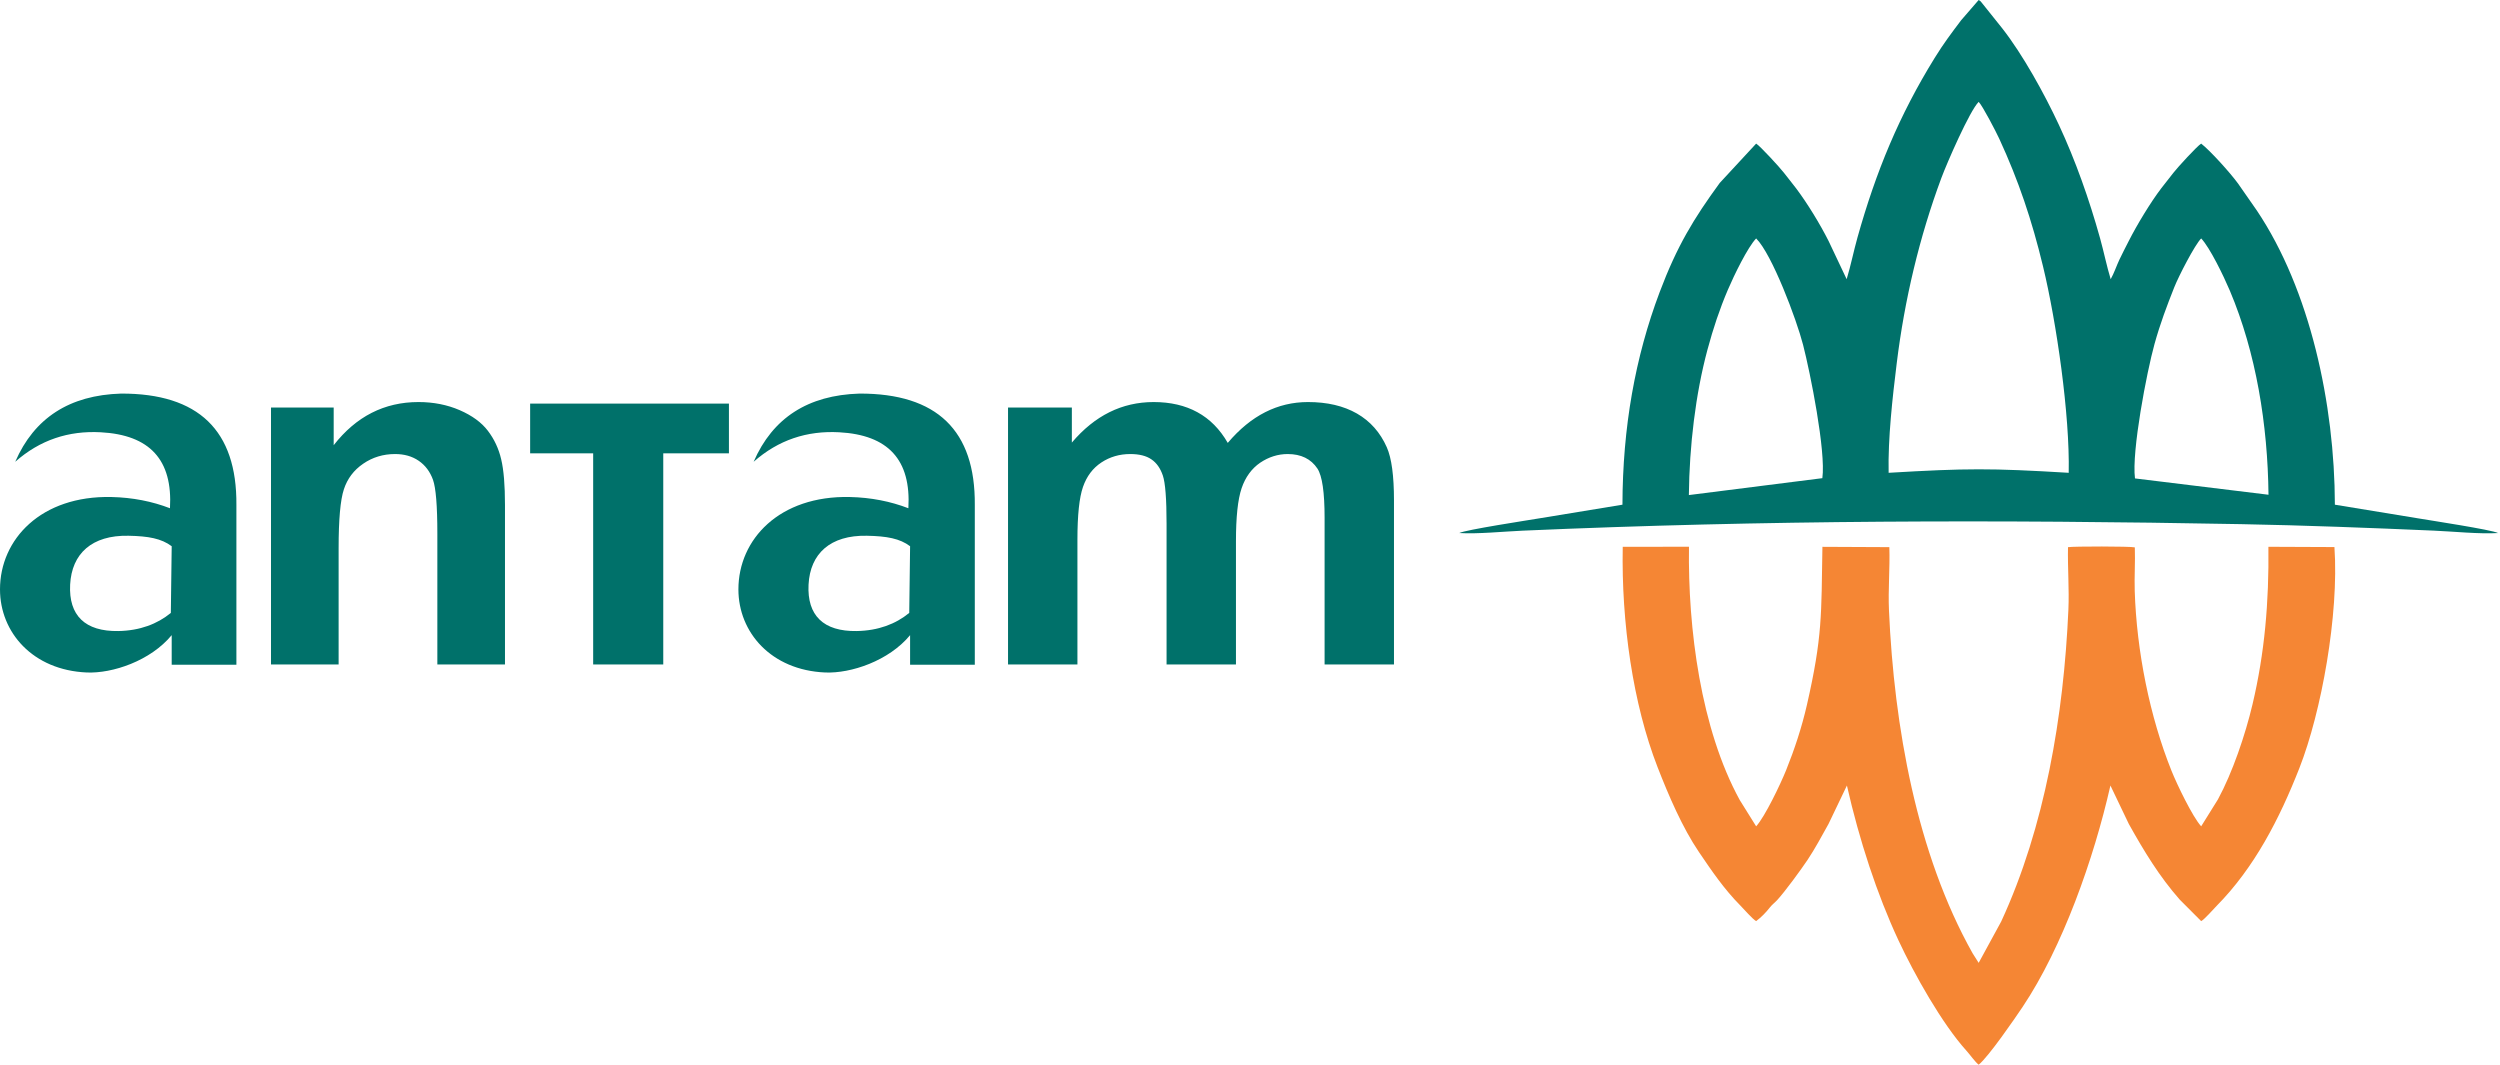
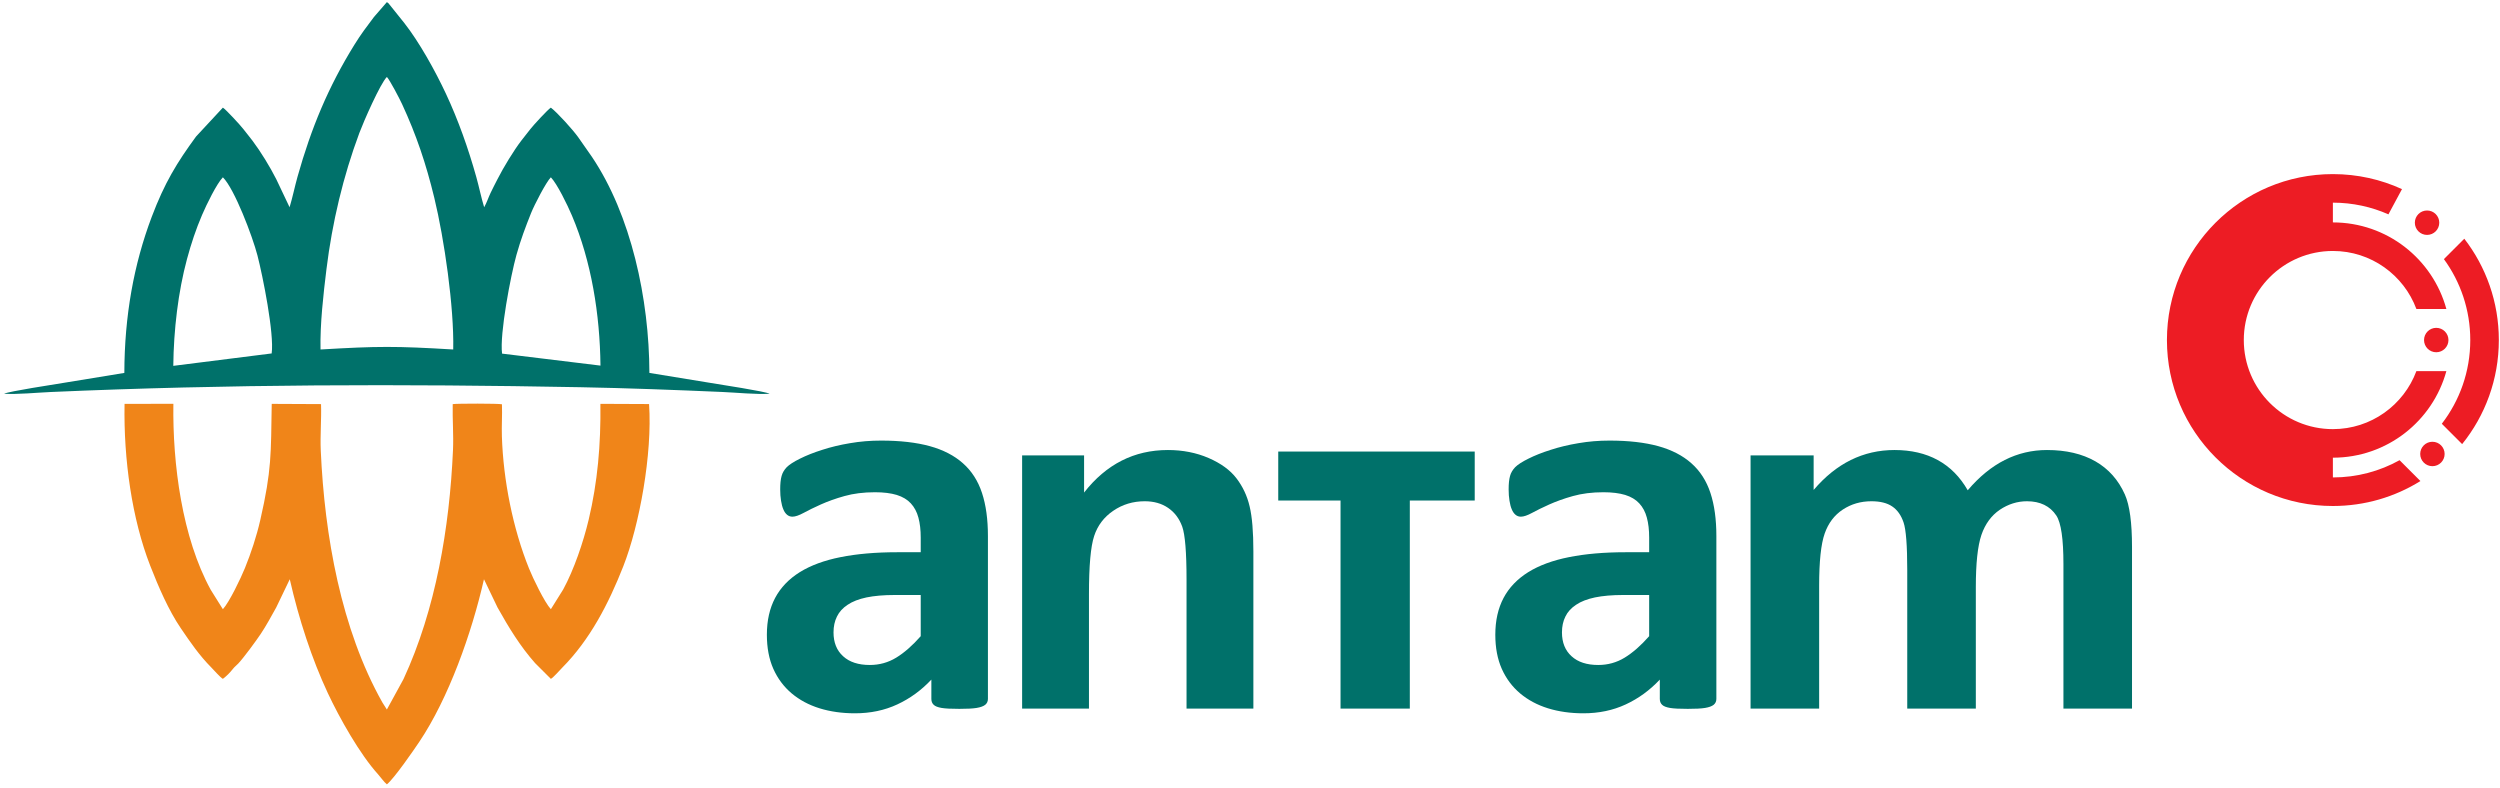
- <svg xmlns="http://www.w3.org/2000/svg" width="479" height="204" viewBox="0 0 479 204" fill="none">
-   <path fill-rule="evenodd" clip-rule="evenodd" d="M409.062 91.666C408.392 86.53 411.318 71.249 412.804 65.913C413.912 61.933 415.155 58.661 416.585 55.05C417.44 52.892 420.536 46.887 421.746 45.684C423.384 47.391 426.031 52.84 427.226 55.663C432.281 67.602 434.498 81.397 434.645 94.793L409.062 91.666ZM323.587 94.855C323.682 85.492 324.859 75.522 327.146 67.016C328.254 62.899 329.485 59.215 331.054 55.533C332.255 52.713 334.864 47.367 336.478 45.684C339.511 48.697 344.203 61.156 345.468 66.063C346.845 71.409 349.868 86.496 349.162 91.618L323.587 94.855ZM361.861 90.589C361.72 83.989 362.608 76.137 363.408 69.635C364.91 57.414 367.764 45.403 371.96 34.115C373.052 31.177 377.382 21.258 379.113 19.516C379.858 20.266 382.41 25.178 383.059 26.585C386.762 34.61 389.288 42.115 391.443 51.038C394.033 61.763 396.603 79.538 396.364 90.589C381.377 89.689 376.831 89.708 361.861 90.589ZM353.819 53.494L350.363 46.188C348.706 42.9 346.32 39.006 344.19 36.158C343.368 35.059 342.554 34.097 341.773 33.072C341.064 32.144 337.24 27.963 336.478 27.515L329.502 35.054C324.52 41.879 321.324 47.124 317.986 55.986C313.311 68.397 310.895 81.862 310.862 96.699L295.212 99.27C292.811 99.677 280.767 101.505 279.594 102.131C283.092 102.345 288.088 101.837 291.719 101.677C338.155 99.638 382.863 99.554 429.385 100.426C441.581 100.655 454.12 101.136 466.337 101.67C470.02 101.831 475.085 102.348 478.63 102.131C477.45 101.501 465.542 99.698 463.16 99.291L447.363 96.699C447.319 77.404 442.605 55.545 432.427 40.358L428.804 35.158C427.361 33.17 423.502 28.877 421.746 27.515C420.985 27.963 417.161 32.144 416.452 33.072C415.69 34.071 414.959 34.95 414.115 36.054C412.092 38.695 409.413 43.125 407.863 46.189C407.242 47.415 406.641 48.558 406.078 49.748C405.511 50.946 405.068 52.329 404.406 53.494C403.647 50.994 403.081 48.188 402.376 45.658C400.3 38.209 397.667 30.749 394.479 23.912C391.691 17.932 387.565 10.462 383.647 5.451L379.817 0.663C379.439 0.197 379.583 0.297 379.113 0L375.758 3.874C373.873 6.371 372.382 8.348 370.677 11.108C363.894 22.092 359.454 32.797 355.889 45.515C355.163 48.106 354.594 50.943 353.819 53.494Z" fill="#00716A" />
-   <path fill-rule="evenodd" clip-rule="evenodd" d="M336.478 176.485C337.508 175.686 338.204 175 339.123 173.846C339.581 173.271 339.962 173.043 340.491 172.474C341.942 170.915 345.09 166.608 346.339 164.737C347.74 162.637 349.008 160.265 350.342 157.871L353.869 150.505C356.231 160.947 359.635 171.352 363.749 180.176C366.768 186.651 372.093 196.15 376.8 201.353C377.481 202.105 378.39 203.425 379.113 204C381 202.498 386.136 195.01 387.52 192.942C395.163 181.528 401.169 164.591 404.356 150.505L407.883 157.871C410.818 163.128 413.752 167.959 417.648 172.378L421.746 176.485C422.401 176.145 424.037 174.244 424.683 173.59C431.904 166.293 436.74 156.922 440.577 147.131C444.767 136.442 448.165 117.795 447.279 104.819L434.626 104.764C434.752 115.394 433.902 125.144 431.581 134.955C430.193 140.818 427.745 148.033 424.954 153.169L421.746 158.322C420.089 156.503 417.11 150.299 416.064 147.694C411.878 137.267 409.382 124.746 409.014 113.241C408.925 110.483 409.13 107.693 409.032 104.877C408.19 104.66 397.339 104.661 396.229 104.836C396.145 108.873 396.481 112.816 396.304 116.816C395.407 137.082 391.812 158.422 383.431 176.559L379.113 184.483L377.943 182.635C367.204 163.514 362.915 139.129 361.929 116.99C361.746 112.89 362.129 108.931 361.999 104.833L349.177 104.772C348.956 117.836 349.2 121.921 346.208 135.049C345.218 139.388 343.793 143.668 342.221 147.568C341.157 150.206 338.156 156.499 336.478 158.322L333.335 153.288C325.865 139.652 323.384 120.427 323.609 104.753L310.917 104.772C310.646 119.281 312.858 134.834 317.595 146.999C319.732 152.484 322.35 158.579 325.524 163.261C328.014 166.934 330.358 170.376 333.451 173.499C334.101 174.156 335.829 176.147 336.478 176.485Z" fill="#F58634" />
-   <path fill-rule="evenodd" clip-rule="evenodd" d="M19.293 82.822C28.68 83.322 33.109 88.077 32.567 97.379C29.166 96.069 25.429 95.32 21.354 95.228C7.878 94.922 0 103.311 0 112.927C0 121.158 6.266 128.398 16.613 128.848C21.553 129.063 28.839 126.619 32.896 121.694V127.369C37.028 127.356 41.161 127.356 45.294 127.369V96.748C45.412 82.481 38.047 75.368 23.198 75.41C13.329 75.71 6.569 80.066 2.916 88.477C7.675 84.282 13.128 82.494 19.293 82.822ZM160.772 82.822C170.159 83.322 174.588 88.077 174.045 97.379C170.645 96.069 166.908 95.32 162.833 95.228C149.357 94.922 141.479 103.311 141.479 112.927C141.479 121.158 147.744 128.398 158.092 128.848C163.032 129.063 170.317 126.619 174.374 121.694V127.369C178.507 127.356 182.64 127.356 186.772 127.369V96.748C186.891 82.481 179.526 75.368 164.677 75.41C154.808 75.71 148.047 80.066 144.395 88.477C149.153 84.282 154.607 82.494 160.772 82.822ZM174.375 104.656L174.211 117.433C171.634 119.553 168.286 120.837 164.152 120.907C157.774 121.015 154.618 117.921 154.918 112.016C155.22 106.068 159.086 102.514 166.09 102.65C169.918 102.724 172.394 103.171 174.375 104.656ZM193.139 78.077H205.367V84.797C209.75 79.626 214.975 77.033 221.04 77.033C224.258 77.033 227.056 77.681 229.418 78.978C231.795 80.275 233.736 82.236 235.24 84.86C237.456 82.236 239.85 80.275 242.406 78.978C244.961 77.681 247.694 77.033 250.606 77.033C254.294 77.033 257.415 77.761 259.987 79.231C262.542 80.702 264.451 82.852 265.712 85.699C266.634 87.786 267.087 91.185 267.087 95.882V127.317H253.792V99.218C253.792 94.332 253.339 91.185 252.417 89.778C251.188 87.928 249.28 86.995 246.724 86.995C244.864 86.995 243.101 87.549 241.451 88.656C239.818 89.778 238.621 91.407 237.893 93.542C237.165 95.692 236.809 99.076 236.809 103.709V127.317H223.514V100.373C223.514 95.597 223.272 92.498 222.803 91.122C222.334 89.731 221.606 88.687 220.603 88.007C219.616 87.327 218.258 86.995 216.56 86.995C214.506 86.995 212.662 87.533 211.028 88.608C209.378 89.699 208.214 91.249 207.502 93.289C206.79 95.329 206.435 98.712 206.435 103.424V127.317H193.139V78.077ZM113.65 127.317V86.853H101.575V77.33H139.663V86.853H127.081V127.317H113.65ZM96.754 127.317H83.796V102.223C83.796 96.91 83.512 93.478 82.961 91.929C82.393 90.363 81.495 89.162 80.234 88.292C78.972 87.422 77.459 86.995 75.694 86.995C73.424 86.995 71.39 87.612 69.594 88.845C67.781 90.079 66.551 91.723 65.889 93.747C65.211 95.787 64.88 99.55 64.88 105.053V127.317H51.923V78.077H63.934V85.303C68.238 79.785 73.644 77.033 80.186 77.033C83.055 77.033 85.688 77.555 88.068 78.583C90.464 79.626 92.261 80.939 93.475 82.536C94.704 84.149 95.555 85.968 96.028 88.007C96.517 90.047 96.754 92.957 96.754 96.752V127.317ZM32.897 104.656L32.732 117.433C30.156 119.553 26.807 120.837 22.673 120.907C16.295 121.015 13.139 117.921 13.439 112.016C13.741 106.068 17.608 102.514 24.611 102.65C28.439 102.724 30.915 103.171 32.897 104.656Z" fill="#00716A" />
+ <svg xmlns="http://www.w3.org/2000/svg" width="603" height="190" viewBox="0 0 603 190" fill="none">
+   <path fill-rule="evenodd" clip-rule="evenodd" d="M121.099 85.292C120.478 80.543 123.192 66.41 124.571 61.474C125.599 57.794 126.752 54.767 128.079 51.428C128.872 49.432 131.745 43.878 132.868 42.766C134.386 44.345 136.843 49.383 137.952 51.994C142.641 63.037 144.698 75.796 144.834 88.185L121.099 85.292ZM41.798 88.243C41.887 79.582 42.978 70.362 45.1 62.495C46.128 58.687 47.27 55.279 48.726 51.874C49.84 49.267 52.261 44.322 53.758 42.766C56.572 45.552 60.926 57.075 62.099 61.613C63.377 66.557 66.181 80.512 65.526 85.249L41.798 88.243ZM77.308 84.297C77.177 78.192 78.001 70.93 78.743 64.917C80.137 53.614 82.784 42.505 86.677 32.066C87.69 29.349 91.708 20.174 93.313 18.563C94.005 19.257 96.372 23.8 96.975 25.101C100.41 32.523 102.754 39.465 104.753 47.717C107.156 57.636 109.54 74.076 109.318 84.297C95.414 83.465 91.197 83.482 77.308 84.297ZM69.846 49.989L66.64 43.231C65.103 40.19 62.889 36.589 60.913 33.955C60.151 32.938 59.396 32.049 58.67 31.101C58.013 30.242 54.465 26.376 53.758 25.961L47.286 32.934C42.663 39.247 39.699 44.097 36.602 52.293C32.265 63.773 30.023 76.226 29.992 89.948L15.473 92.325C13.245 92.702 2.071 94.392 0.983 94.972C4.228 95.169 8.863 94.7 12.232 94.552C55.314 92.666 96.793 92.588 139.954 93.395C151.27 93.607 162.903 94.051 174.237 94.545C177.655 94.694 182.353 95.172 185.643 94.972C184.548 94.389 173.5 92.722 171.29 92.345L156.634 89.947C156.593 72.103 152.219 51.886 142.777 37.84L139.415 33.03C138.076 31.192 134.496 27.221 132.868 25.961C132.161 26.376 128.613 30.242 127.955 31.101C127.249 32.025 126.571 32.838 125.787 33.859C123.91 36.302 121.425 40.399 119.987 43.232C119.411 44.367 118.853 45.423 118.331 46.524C117.805 47.632 117.394 48.911 116.78 49.989C116.075 47.676 115.55 45.082 114.896 42.741C112.97 35.852 110.528 28.953 107.57 22.629C104.983 17.098 101.155 10.19 97.52 5.555L93.967 1.126C93.616 0.696 93.75 0.788 93.313 0.513L90.201 4.096C88.452 6.406 87.069 8.234 85.487 10.787C79.194 20.946 75.075 30.846 71.767 42.609C71.093 45.006 70.565 47.629 69.846 49.989Z" fill="#00716A" />
+   <path fill-rule="evenodd" clip-rule="evenodd" d="M53.758 163.74C54.714 163.001 55.36 162.366 56.212 161.299C56.637 160.767 56.99 160.556 57.481 160.03C58.828 158.588 61.748 154.605 62.907 152.874C64.207 150.932 65.383 148.738 66.621 146.525L69.893 139.712C72.085 149.369 75.243 158.992 79.059 167.153C81.86 173.142 86.801 181.927 91.168 186.739C91.8 187.435 92.643 188.656 93.313 189.187C95.064 187.798 99.829 180.873 101.114 178.96C108.204 168.404 113.777 152.739 116.733 139.712L120.006 146.524C122.729 151.386 125.45 155.854 129.065 159.941L132.868 163.74C133.474 163.425 134.993 161.667 135.592 161.062C142.292 154.313 146.778 145.647 150.338 136.591C154.226 126.705 157.378 109.459 156.556 97.458L144.817 97.406C144.934 107.238 144.145 116.255 141.992 125.329C140.705 130.751 138.433 137.425 135.844 142.175L132.868 146.941C131.33 145.259 128.566 139.521 127.595 137.111C123.712 127.468 121.397 115.888 121.055 105.247C120.973 102.696 121.162 100.115 121.071 97.512C120.291 97.31 110.224 97.311 109.194 97.474C109.115 101.207 109.427 104.853 109.262 108.553C108.431 127.297 105.095 147.033 97.32 163.808L93.313 171.137L92.228 169.428C82.265 151.743 78.285 129.19 77.371 108.714C77.201 104.922 77.556 101.261 77.435 97.47L65.54 97.414C65.335 109.496 65.562 113.274 62.785 125.416C61.867 129.429 60.545 133.388 59.086 136.995C58.099 139.435 55.315 145.255 53.758 146.941L50.843 142.285C43.912 129.673 41.61 111.893 41.819 97.397L30.044 97.414C29.792 110.833 31.845 125.218 36.24 136.468C38.221 141.542 40.651 147.178 43.595 151.509C45.905 154.906 48.081 158.089 50.95 160.977C51.554 161.586 53.156 163.427 53.758 163.74Z" fill="#F08519" />
+   <path fill-rule="evenodd" clip-rule="evenodd" d="M302.314 170.914H286.193V139.789C286.193 133.199 285.839 128.943 285.153 127.021C284.447 125.079 283.329 123.589 281.76 122.51C280.191 121.431 278.308 120.902 276.112 120.902C273.288 120.902 270.758 121.667 268.522 123.196C266.266 124.726 264.737 126.766 263.913 129.277C263.07 131.807 262.658 136.474 262.658 143.299V170.914H246.536V109.84H261.481V118.804C266.835 111.958 273.562 108.546 281.701 108.546C285.271 108.546 288.546 109.193 291.508 110.468C294.489 111.763 296.724 113.39 298.235 115.371C299.765 117.371 300.823 119.627 301.412 122.157C302.02 124.687 302.314 128.296 302.314 133.003V170.914Z" fill="#00716A" />
+   <path fill-rule="evenodd" clip-rule="evenodd" d="M323.337 170.914V120.726H308.313V108.914H355.702V120.726H340.047V170.914H323.337Z" fill="#00716A" />
+   <path fill-rule="evenodd" clip-rule="evenodd" d="M422.236 109.84H437.45V118.176C442.903 111.763 449.403 108.546 456.949 108.546C460.954 108.546 464.435 109.35 467.373 110.958C470.332 112.567 472.746 114.998 474.618 118.254C477.375 114.998 480.353 112.567 483.533 110.958C486.712 109.35 490.113 108.546 493.735 108.546C498.324 108.546 502.207 109.448 505.407 111.272C508.586 113.096 510.961 115.763 512.531 119.294C513.677 121.883 514.241 126.099 514.241 131.924V170.914H497.7V136.062C497.7 130.002 497.136 126.099 495.989 124.354C494.46 122.059 492.085 120.902 488.906 120.902C486.591 120.902 484.398 121.588 482.345 122.961C480.313 124.354 478.824 126.374 477.918 129.021C477.013 131.689 476.57 135.886 476.57 141.632V170.914H460.028V137.494C460.028 131.571 459.726 127.727 459.143 126.021C458.559 124.295 457.654 123 456.406 122.157C455.179 121.314 453.488 120.902 451.375 120.902C448.82 120.902 446.525 121.569 444.493 122.902C442.441 124.255 440.991 126.178 440.106 128.708C439.22 131.238 438.778 135.435 438.778 141.279V170.914H422.236V109.84Z" fill="#00716A" />
+   <path d="M222.078 143.513H215.804C213.147 143.513 210.892 143.714 209.016 144.094C207.141 144.495 205.622 145.076 204.439 145.88C203.256 146.661 202.407 147.599 201.871 148.716C201.313 149.832 201.045 151.104 201.045 152.533C201.045 154.99 201.827 156.91 203.367 158.294C204.908 159.701 207.051 160.393 209.798 160.393C212.097 160.393 214.219 159.812 216.161 158.629C218.103 157.445 220.068 155.726 222.078 153.449V143.513ZM238.288 168.565C238.288 169.168 238.065 169.637 237.641 169.994C237.194 170.351 236.501 170.597 235.564 170.753C234.626 170.909 233.242 170.976 231.389 170.976C229.424 170.976 227.995 170.909 227.102 170.753C226.208 170.597 225.561 170.351 225.204 169.994C224.824 169.637 224.645 169.168 224.645 168.565V163.921C222.234 166.488 219.51 168.475 216.429 169.904C213.37 171.333 209.954 172.048 206.203 172.048C203.121 172.048 200.263 171.646 197.674 170.842C195.084 170.038 192.851 168.833 190.953 167.248C189.055 165.64 187.581 163.675 186.532 161.331C185.482 158.964 184.969 156.217 184.969 153.091C184.969 149.676 185.638 146.728 186.956 144.227C188.296 141.704 190.283 139.65 192.917 137.998C195.552 136.368 198.812 135.162 202.742 134.381C206.649 133.599 211.204 133.198 216.384 133.198H222.078V129.67C222.078 127.839 221.899 126.231 221.52 124.847C221.162 123.485 220.537 122.324 219.689 121.408C218.84 120.493 217.724 119.823 216.295 119.377C214.888 118.952 213.124 118.729 211.048 118.729C208.302 118.729 205.845 119.042 203.702 119.645C201.536 120.247 199.638 120.939 197.986 121.676C196.334 122.413 194.949 123.105 193.833 123.708C192.717 124.311 191.823 124.623 191.131 124.623C190.64 124.623 190.216 124.467 189.859 124.177C189.479 123.864 189.167 123.418 188.943 122.859C188.698 122.302 188.519 121.587 188.385 120.761C188.251 119.935 188.184 119.019 188.184 118.037C188.184 116.675 188.296 115.603 188.519 114.821C188.72 114.04 189.144 113.348 189.747 112.7C190.372 112.075 191.422 111.383 192.962 110.624C194.481 109.865 196.267 109.15 198.321 108.503C200.375 107.833 202.608 107.297 205.02 106.895C207.453 106.471 209.954 106.27 212.522 106.27C217.099 106.27 221.006 106.717 224.266 107.61C227.504 108.503 230.183 109.887 232.259 111.74C234.358 113.593 235.899 115.983 236.859 118.908C237.819 121.81 238.288 125.293 238.288 129.29V168.565Z" fill="#00716A" />
+   <path d="M397.778 143.513H391.504C388.846 143.513 386.592 143.714 384.716 144.094C382.84 144.495 381.322 145.076 380.139 145.88C378.955 146.661 378.107 147.599 377.571 148.716C377.013 149.832 376.745 151.104 376.745 152.533C376.745 154.99 377.526 156.91 379.067 158.294C380.608 159.701 382.751 160.393 385.497 160.393C387.797 160.393 389.918 159.812 391.861 158.629C393.803 157.445 395.768 155.726 397.778 153.449V143.513ZM413.988 168.565C413.988 169.168 413.764 169.637 413.34 169.994C412.894 170.351 412.202 170.597 411.264 170.753C410.326 170.909 408.942 170.976 407.089 170.976C405.124 170.976 403.695 170.909 402.802 170.753C401.908 170.597 401.261 170.351 400.904 169.994C400.524 169.637 400.346 169.168 400.346 168.565V163.921C397.934 166.488 395.21 168.475 392.129 169.904C389.07 171.333 385.654 172.048 381.903 172.048C378.821 172.048 375.964 171.646 373.373 170.842C370.783 170.038 368.551 168.833 366.653 167.248C364.755 165.64 363.281 163.675 362.232 161.331C361.183 158.964 360.669 156.217 360.669 153.091C360.669 149.676 361.339 146.728 362.656 144.227C363.996 141.704 365.983 139.65 368.618 137.998C371.252 136.368 374.512 135.162 378.442 134.381C382.349 133.599 386.904 133.198 392.084 133.198H397.778V129.67C397.778 127.839 397.599 126.231 397.22 124.847C396.862 123.485 396.237 122.324 395.389 121.408C394.54 120.493 393.424 119.823 391.995 119.377C390.588 118.952 388.825 118.729 386.748 118.729C384.001 118.729 381.546 119.042 379.402 119.645C377.236 120.247 375.338 120.939 373.686 121.676C372.034 122.413 370.65 123.105 369.533 123.708C368.417 124.311 367.523 124.623 366.831 124.623C366.34 124.623 365.916 124.467 365.559 124.177C365.179 123.864 364.867 123.418 364.643 122.859C364.397 122.302 364.219 121.587 364.085 120.761C363.951 119.935 363.884 119.019 363.884 118.037C363.884 116.675 363.996 115.603 364.219 114.821C364.42 114.04 364.844 113.348 365.447 112.7C366.072 112.075 367.122 111.383 368.662 110.624C370.181 109.865 371.967 109.15 374.021 108.503C376.075 107.833 378.308 107.297 380.719 106.895C383.153 106.471 385.654 106.27 388.222 106.27C392.799 106.27 396.706 106.717 399.966 107.61C403.203 108.503 405.883 109.887 407.96 111.74C410.058 113.593 411.599 115.983 412.559 118.908C413.519 121.81 413.988 125.293 413.988 129.29V168.565Z" fill="#00716A" />
+   <path fill-rule="evenodd" clip-rule="evenodd" d="M562.691 41.993C568.639 41.993 574.285 43.29 579.359 45.618L576.087 51.703C571.991 49.889 567.459 48.881 562.691 48.881V53.646C575.768 53.646 586.778 62.493 590.064 74.529H582.834C579.794 66.356 571.922 60.534 562.691 60.534C550.825 60.534 541.205 70.153 541.205 82.02C541.205 93.887 550.825 103.506 562.691 103.506C571.922 103.506 579.794 97.684 582.834 89.511H590.064C586.778 101.547 575.768 110.394 562.691 110.394V115.159C568.528 115.159 574.012 113.648 578.774 110.999L583.804 116.029C577.675 119.843 570.441 122.047 562.691 122.047C540.584 122.047 522.664 104.127 522.664 82.02C522.664 59.913 540.584 41.993 562.691 41.993ZM587.622 79.076C589.248 79.076 590.567 80.394 590.567 82.02C590.567 83.647 589.248 84.964 587.622 84.964C585.996 84.964 584.677 83.647 584.677 82.02C584.677 80.394 585.996 79.076 587.622 79.076ZM585.406 50.772C587.032 50.772 588.351 52.09 588.351 53.716C588.351 55.343 587.032 56.66 585.406 56.66C583.78 56.66 582.461 55.343 582.461 53.716C582.461 52.09 583.78 50.772 585.406 50.772ZM586.699 106.554C588.326 106.554 589.644 107.872 589.644 109.498C589.644 111.125 588.326 112.443 586.699 112.443C585.073 112.443 583.755 111.125 583.755 109.498C583.755 107.872 585.073 106.554 586.699 106.554ZM594.389 57.58C599.61 64.341 602.718 72.817 602.718 82.02C602.718 91.524 599.404 100.252 593.87 107.118L588.966 102.213C593.269 96.622 595.83 89.621 595.83 82.02C595.83 74.721 593.468 67.975 589.47 62.499L594.389 57.58Z" fill="#ED1C24" />
</svg>
